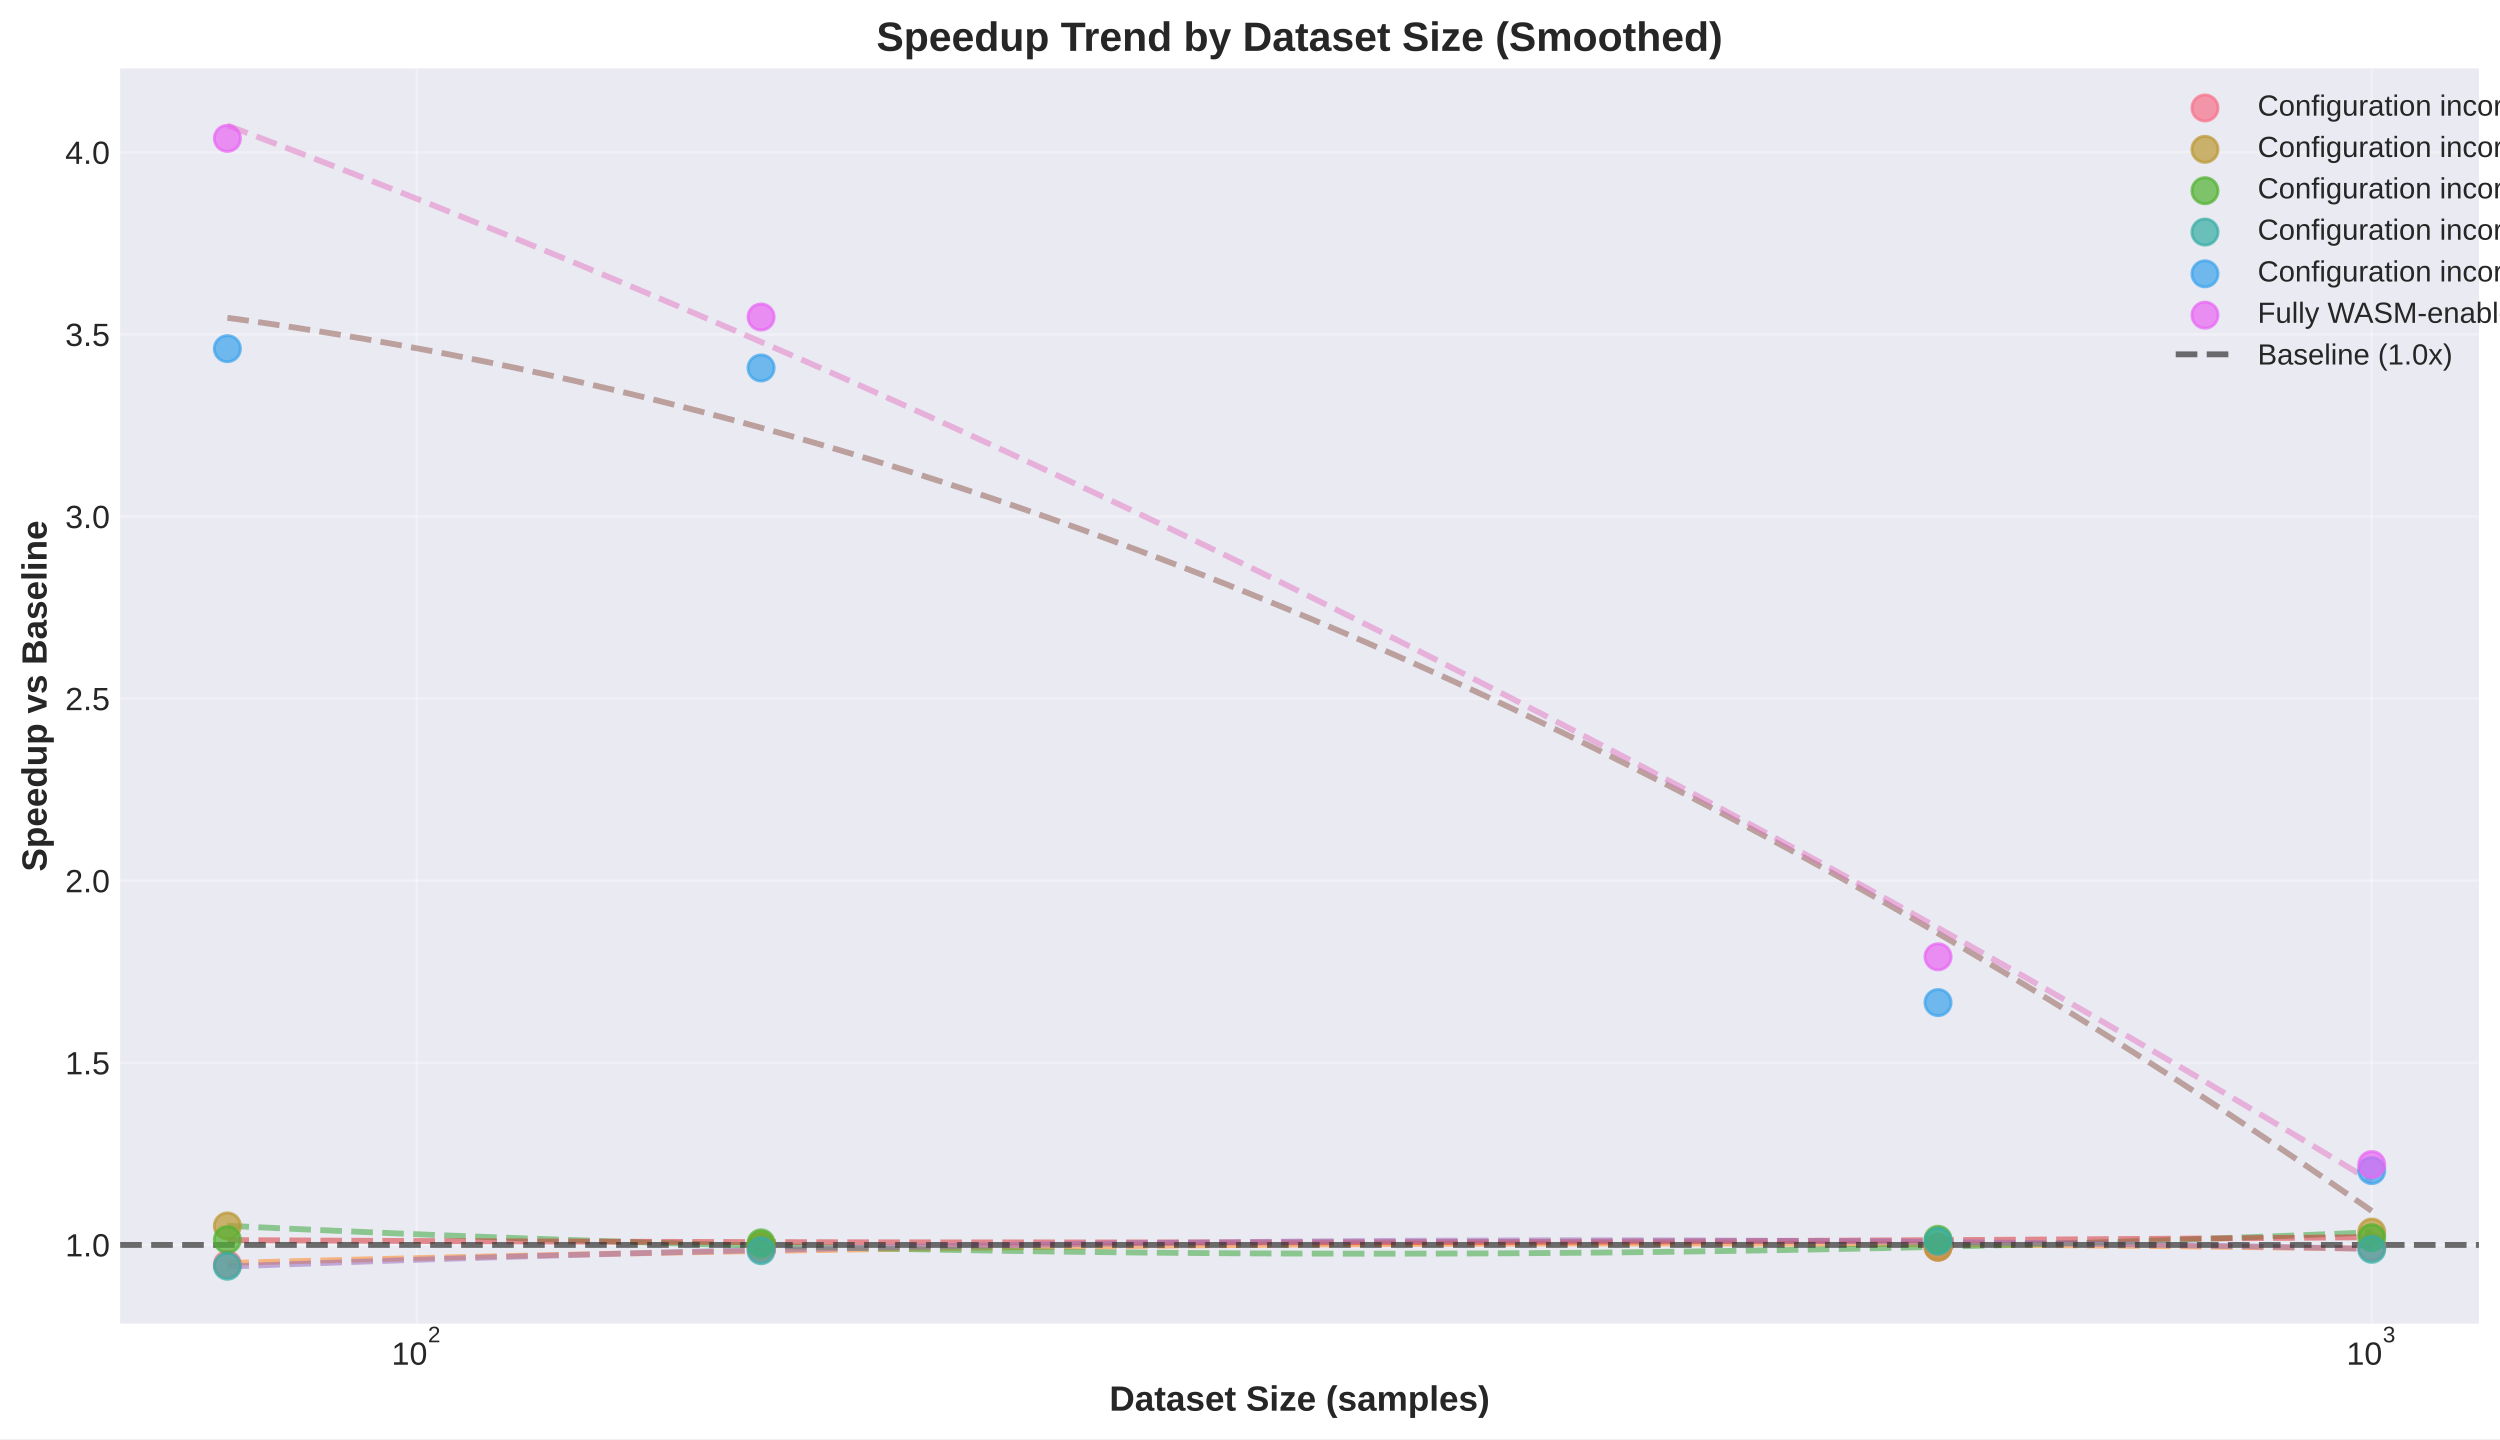
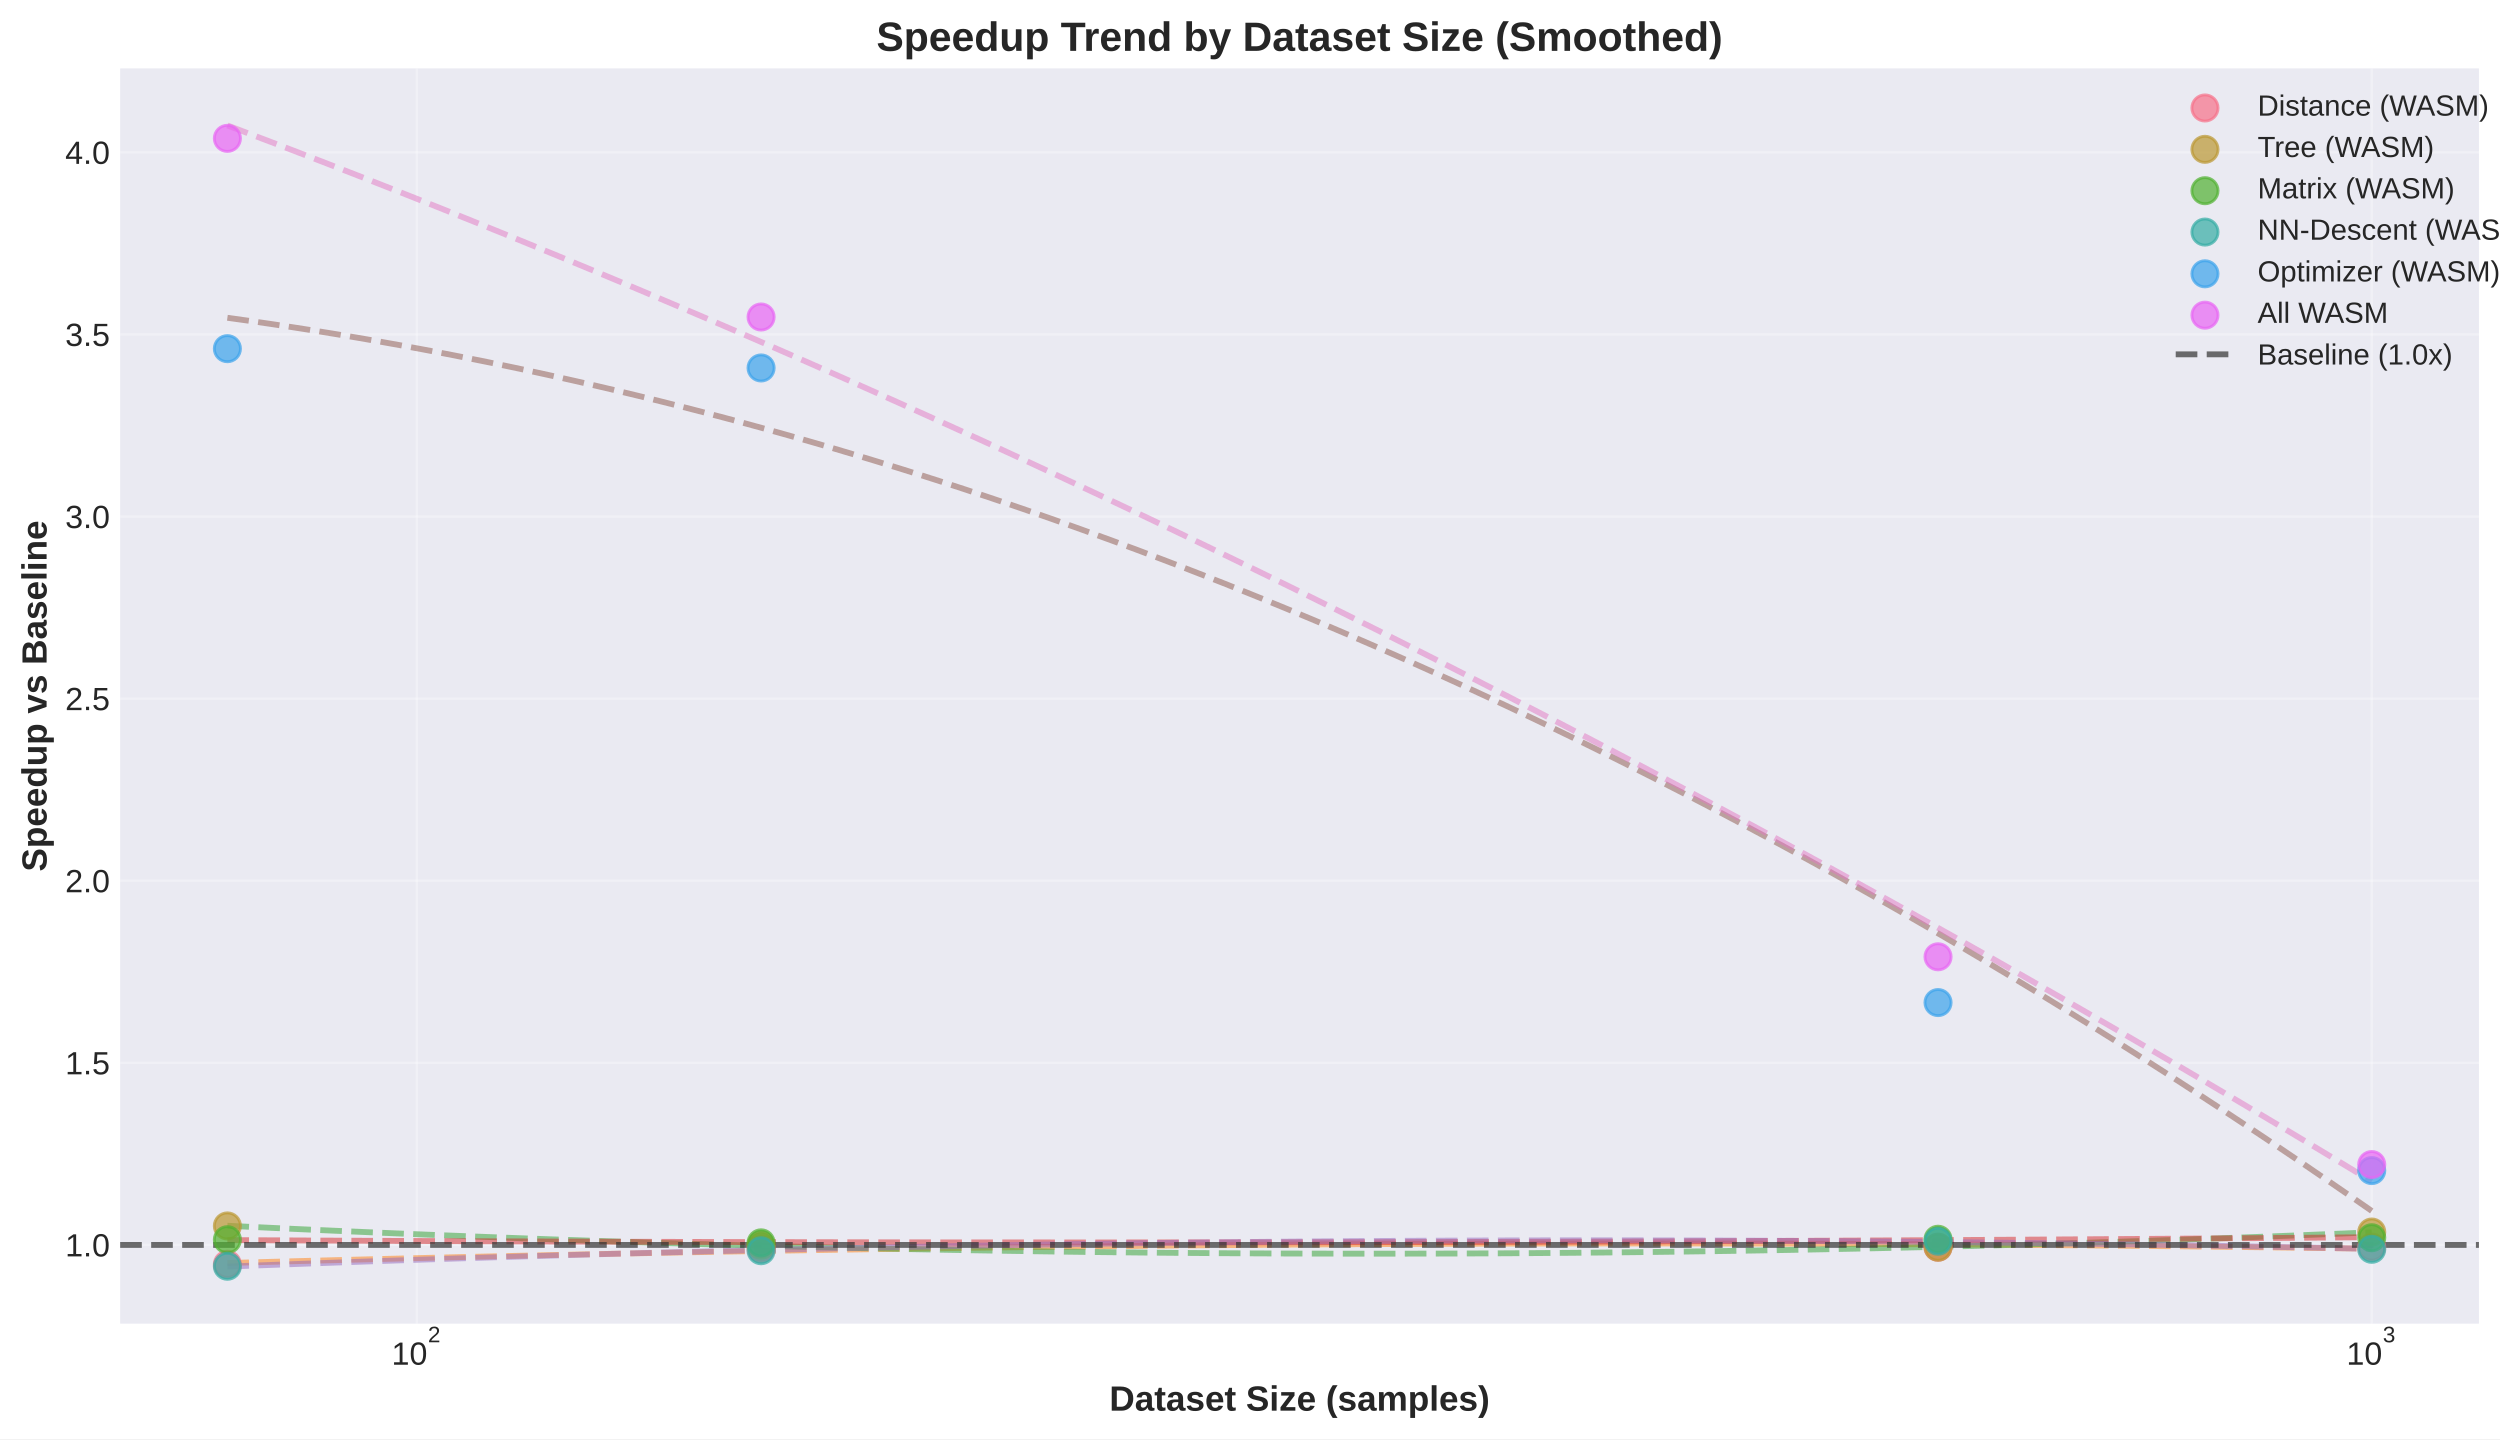
<svg xmlns="http://www.w3.org/2000/svg" xmlns:xlink="http://www.w3.org/1999/xlink" width="854.934pt" height="492.142pt" viewBox="0 0 854.934 492.142" version="1.1">
  <defs>
    <style type="text/css">*{stroke-linejoin: round; stroke-linecap: butt}</style>
  </defs>
  <g id="figure_1">
    <g id="patch_1">
      <path d="M 0 492.142  L 854.934 492.142  L 854.934 0  L 0 0  z " style="fill: #ffffff" />
    </g>
    <g id="axes_1">
      <g id="patch_2">
        <path d="M 41.094 452.651  L 847.734 452.651  L 847.734 23.392  L 41.094 23.392  z " style="fill: #eaeaf2" />
      </g>
      <g id="matplotlib.axis_1">
        <g id="xtick_1">
          <g id="line2d_1">
            <path d="M 142.546 452.651  L 142.546 23.392  " clip-path="url(#pfa7aecb891)" style="fill: none; stroke: #ffffff; stroke-opacity: 0.3; stroke-width: 0.8; stroke-linecap: round" />
          </g>
          <g id="line2d_2" />
          <g id="text_1">
            <g style="fill: #262626" transform="translate(133.9107 467.4943)">
              <text>
                <tspan x="0" y="-0.799" style="font-size: 11px; font-family: 'Arial'; fill: #262626">1</tspan>
                <tspan x="6.118" y="-0.799" style="font-size: 11px; font-family: 'Arial'; fill: #262626">0</tspan>
                <tspan x="12.427" y="-8.466" style="font-size: 7.7px; font-family: 'Arial'; fill: #262626">2</tspan>
              </text>
            </g>
          </g>
        </g>
        <g id="xtick_2">
          <g id="line2d_3">
            <path d="M 811.068 452.651  L 811.068 23.392  " clip-path="url(#pfa7aecb891)" style="fill: none; stroke: #ffffff; stroke-opacity: 0.3; stroke-width: 0.8; stroke-linecap: round" />
          </g>
          <g id="line2d_4" />
          <g id="text_2">
            <g style="fill: #262626" transform="translate(802.4333 467.4943)">
              <text>
                <tspan x="0" y="-0.799" style="font-size: 11px; font-family: 'Arial'; fill: #262626">1</tspan>
                <tspan x="6.118" y="-0.799" style="font-size: 11px; font-family: 'Arial'; fill: #262626">0</tspan>
                <tspan x="12.427" y="-8.466" style="font-size: 7.7px; font-family: 'Arial'; fill: #262626">3</tspan>
              </text>
            </g>
          </g>
        </g>
        <g id="xtick_3">
          <g id="line2d_5" />
        </g>
        <g id="xtick_4">
          <g id="line2d_6" />
        </g>
        <g id="xtick_5">
          <g id="line2d_7" />
        </g>
        <g id="xtick_6">
          <g id="line2d_8" />
        </g>
        <g id="xtick_7">
          <g id="line2d_9" />
        </g>
        <g id="xtick_8">
          <g id="line2d_10" />
        </g>
        <g id="xtick_9">
          <g id="line2d_11" />
        </g>
        <g id="xtick_10">
          <g id="line2d_12" />
        </g>
        <g id="xtick_11">
          <g id="line2d_13" />
        </g>
        <g id="xtick_12">
          <g id="line2d_14" />
        </g>
        <g id="text_3">
          <text style="font-weight: 700; font-size: 12px; font-family: 'Arial', 'Liberation Sans', 'DejaVu Sans', 'Bitstream Vera Sans', sans-serif; text-anchor: middle; fill: #262626" x="444.414" y="482.416" transform="rotate(-0 444.4137 482.4161)">Dataset Size (samples)</text>
        </g>
      </g>
      <g id="matplotlib.axis_2">
        <g id="ytick_1">
          <g id="line2d_15">
            <path d="M 41.094 425.727  L 847.734 425.727  " clip-path="url(#pfa7aecb891)" style="fill: none; stroke: #ffffff; stroke-opacity: 0.3; stroke-width: 0.8; stroke-linecap: round" />
          </g>
          <g id="line2d_16" />
          <g id="text_4">
            <text style="font-size: 11px; font-family: 'Arial', 'Liberation Sans', 'DejaVu Sans', 'Bitstream Vera Sans', sans-serif; text-anchor: end; fill: #262626" x="37.594" y="429.664" transform="rotate(-0 37.59375 429.6639)">1.0</text>
          </g>
        </g>
        <g id="ytick_2">
          <g id="line2d_17">
            <path d="M 41.094 363.457  L 847.734 363.457  " clip-path="url(#pfa7aecb891)" style="fill: none; stroke: #ffffff; stroke-opacity: 0.3; stroke-width: 0.8; stroke-linecap: round" />
          </g>
          <g id="line2d_18" />
          <g id="text_5">
            <text style="font-size: 11px; font-family: 'Arial', 'Liberation Sans', 'DejaVu Sans', 'Bitstream Vera Sans', sans-serif; text-anchor: end; fill: #262626" x="37.594" y="367.393" transform="rotate(-0 37.59375 367.3934)">1.5</text>
          </g>
        </g>
        <g id="ytick_3">
          <g id="line2d_19">
            <path d="M 41.094 301.186  L 847.734 301.186  " clip-path="url(#pfa7aecb891)" style="fill: none; stroke: #ffffff; stroke-opacity: 0.3; stroke-width: 0.8; stroke-linecap: round" />
          </g>
          <g id="line2d_20" />
          <g id="text_6">
            <text style="font-size: 11px; font-family: 'Arial', 'Liberation Sans', 'DejaVu Sans', 'Bitstream Vera Sans', sans-serif; text-anchor: end; fill: #262626" x="37.594" y="305.123" transform="rotate(-0 37.59375 305.1228)">2.0</text>
          </g>
        </g>
        <g id="ytick_4">
          <g id="line2d_21">
            <path d="M 41.094 238.915  L 847.734 238.915  " clip-path="url(#pfa7aecb891)" style="fill: none; stroke: #ffffff; stroke-opacity: 0.3; stroke-width: 0.8; stroke-linecap: round" />
          </g>
          <g id="line2d_22" />
          <g id="text_7">
            <text style="font-size: 11px; font-family: 'Arial', 'Liberation Sans', 'DejaVu Sans', 'Bitstream Vera Sans', sans-serif; text-anchor: end; fill: #262626" x="37.594" y="242.852" transform="rotate(-0 37.59375 242.8522)">2.5</text>
          </g>
        </g>
        <g id="ytick_5">
          <g id="line2d_23">
            <path d="M 41.094 176.645  L 847.734 176.645  " clip-path="url(#pfa7aecb891)" style="fill: none; stroke: #ffffff; stroke-opacity: 0.3; stroke-width: 0.8; stroke-linecap: round" />
          </g>
          <g id="line2d_24" />
          <g id="text_8">
            <text style="font-size: 11px; font-family: 'Arial', 'Liberation Sans', 'DejaVu Sans', 'Bitstream Vera Sans', sans-serif; text-anchor: end; fill: #262626" x="37.594" y="180.582" transform="rotate(-0 37.59375 180.5817)">3.0</text>
          </g>
        </g>
        <g id="ytick_6">
          <g id="line2d_25">
            <path d="M 41.094 114.374  L 847.734 114.374  " clip-path="url(#pfa7aecb891)" style="fill: none; stroke: #ffffff; stroke-opacity: 0.3; stroke-width: 0.8; stroke-linecap: round" />
          </g>
          <g id="line2d_26" />
          <g id="text_9">
            <text style="font-size: 11px; font-family: 'Arial', 'Liberation Sans', 'DejaVu Sans', 'Bitstream Vera Sans', sans-serif; text-anchor: end; fill: #262626" x="37.594" y="118.311" transform="rotate(-0 37.59375 118.3111)">3.5</text>
          </g>
        </g>
        <g id="ytick_7">
          <g id="line2d_27">
            <path d="M 41.094 52.104  L 847.734 52.104  " clip-path="url(#pfa7aecb891)" style="fill: none; stroke: #ffffff; stroke-opacity: 0.3; stroke-width: 0.8; stroke-linecap: round" />
          </g>
          <g id="line2d_28" />
          <g id="text_10">
            <text style="font-size: 11px; font-family: 'Arial', 'Liberation Sans', 'DejaVu Sans', 'Bitstream Vera Sans', sans-serif; text-anchor: end; fill: #262626" x="37.594" y="56.041" transform="rotate(-0 37.59375 56.04052)">4.0</text>
          </g>
        </g>
        <g id="text_11">
          <text style="font-weight: 700; font-size: 12px; font-family: 'Arial', 'Liberation Sans', 'DejaVu Sans', 'Bitstream Vera Sans', sans-serif; text-anchor: middle; fill: #262626" x="15.936" y="238.021" transform="rotate(-90 15.93562 238.021)">Speedup vs Baseline</text>
        </g>
      </g>
      <g id="line2d_29">
        <path d="M 77.759 431.92  L 85.166 431.716  L 92.574 431.516  L 99.981 431.318  L 107.388 431.124  L 114.795 430.932  L 122.202 430.744  L 129.609 430.559  L 137.017 430.378  L 144.424 430.199  L 151.831 430.023  L 159.238 429.851  L 166.645 429.682  L 174.052 429.516  L 181.459 429.353  L 188.867 429.193  L 196.274 429.037  L 203.681 428.883  L 211.088 428.733  L 218.495 428.586  L 225.902 428.442  L 233.31 428.301  L 240.717 428.164  L 248.124 428.029  L 255.531 427.898  L 262.938 427.77  L 270.345 427.645  L 277.753 427.523  L 285.16 427.404  L 292.567 427.288  L 299.974 427.176  L 307.381 427.067  L 314.788 426.961  L 322.196 426.858  L 329.603 426.758  L 337.01 426.661  L 344.417 426.568  L 351.824 426.477  L 359.231 426.39  L 366.639 426.306  L 374.046 426.225  L 381.453 426.148  L 388.86 426.073  L 396.267 426.002  L 403.674 425.933  L 411.082 425.868  L 418.489 425.806  L 425.896 425.747  L 433.303 425.692  L 440.71 425.639  L 448.117 425.59  L 455.524 425.544  L 462.932 425.501  L 470.339 425.461  L 477.746 425.424  L 485.153 425.391  L 492.56 425.36  L 499.967 425.333  L 507.375 425.309  L 514.782 425.288  L 522.189 425.27  L 529.596 425.255  L 537.003 425.244  L 544.41 425.235  L 551.818 425.23  L 559.225 425.228  L 566.632 425.229  L 574.039 425.234  L 581.446 425.241  L 588.853 425.252  L 596.261 425.265  L 603.668 425.282  L 611.075 425.302  L 618.482 425.325  L 625.889 425.352  L 633.296 425.381  L 640.704 425.414  L 648.111 425.45  L 655.518 425.489  L 662.925 425.531  L 670.332 425.576  L 677.739 425.625  L 685.147 425.676  L 692.554 425.731  L 699.961 425.789  L 707.368 425.85  L 714.775 425.914  L 722.182 425.981  L 729.59 426.052  L 736.997 426.125  L 744.404 426.202  L 751.811 426.282  L 759.218 426.365  L 766.625 426.451  L 774.032 426.541  L 781.44 426.633  L 788.847 426.729  L 796.254 426.828  L 803.661 426.93  L 811.068 427.035  " clip-path="url(#pfa7aecb891)" style="fill: none; stroke-dasharray: 7.4,3.2; stroke-dashoffset: 0; stroke: #ff7f0e; stroke-opacity: 0.5; stroke-width: 2" />
      </g>
      <g id="line2d_30">
        <path d="M 77.759 419.172  L 85.166 419.53  L 92.574 419.881  L 99.981 420.226  L 107.388 420.564  L 114.795 420.895  L 122.202 421.219  L 129.609 421.536  L 137.017 421.846  L 144.424 422.15  L 151.831 422.447  L 159.238 422.736  L 166.645 423.019  L 174.052 423.295  L 181.459 423.565  L 188.867 423.827  L 196.274 424.083  L 203.681 424.331  L 211.088 424.573  L 218.495 424.808  L 225.902 425.036  L 233.31 425.258  L 240.717 425.472  L 248.124 425.68  L 255.531 425.88  L 262.938 426.074  L 270.345 426.261  L 277.753 426.442  L 285.16 426.615  L 292.567 426.781  L 299.974 426.941  L 307.381 427.094  L 314.788 427.24  L 322.196 427.379  L 329.603 427.511  L 337.01 427.637  L 344.417 427.755  L 351.824 427.867  L 359.231 427.972  L 366.639 428.07  L 374.046 428.161  L 381.453 428.245  L 388.86 428.323  L 396.267 428.393  L 403.674 428.457  L 411.082 428.514  L 418.489 428.564  L 425.896 428.607  L 433.303 428.644  L 440.71 428.673  L 448.117 428.696  L 455.524 428.711  L 462.932 428.72  L 470.339 428.723  L 477.746 428.718  L 485.153 428.706  L 492.56 428.688  L 499.967 428.662  L 507.375 428.63  L 514.782 428.591  L 522.189 428.545  L 529.596 428.493  L 537.003 428.433  L 544.41 428.367  L 551.818 428.294  L 559.225 428.213  L 566.632 428.126  L 574.039 428.033  L 581.446 427.932  L 588.853 427.825  L 596.261 427.71  L 603.668 427.589  L 611.075 427.461  L 618.482 427.326  L 625.889 427.184  L 633.296 427.036  L 640.704 426.88  L 648.111 426.718  L 655.518 426.549  L 662.925 426.373  L 670.332 426.19  L 677.739 426  L 685.147 425.804  L 692.554 425.6  L 699.961 425.39  L 707.368 425.173  L 714.775 424.949  L 722.182 424.718  L 729.59 424.48  L 736.997 424.236  L 744.404 423.985  L 751.811 423.726  L 759.218 423.461  L 766.625 423.189  L 774.032 422.911  L 781.44 422.625  L 788.847 422.333  L 796.254 422.033  L 803.661 421.727  L 811.068 421.414  " clip-path="url(#pfa7aecb891)" style="fill: none; stroke-dasharray: 7.4,3.2; stroke-dashoffset: 0; stroke: #2ca02c; stroke-opacity: 0.5; stroke-width: 2" />
      </g>
      <g id="line2d_31">
        <path d="M 77.759 424.075  L 85.166 424.115  L 92.574 424.154  L 99.981 424.192  L 107.388 424.229  L 114.795 424.265  L 122.202 424.3  L 129.609 424.333  L 137.017 424.366  L 144.424 424.398  L 151.831 424.429  L 159.238 424.459  L 166.645 424.487  L 174.052 424.515  L 181.459 424.542  L 188.867 424.567  L 196.274 424.592  L 203.681 424.616  L 211.088 424.638  L 218.495 424.66  L 225.902 424.681  L 233.31 424.7  L 240.717 424.719  L 248.124 424.736  L 255.531 424.753  L 262.938 424.768  L 270.345 424.783  L 277.753 424.796  L 285.16 424.809  L 292.567 424.82  L 299.974 424.831  L 307.381 424.84  L 314.788 424.849  L 322.196 424.856  L 329.603 424.862  L 337.01 424.868  L 344.417 424.872  L 351.824 424.875  L 359.231 424.877  L 366.639 424.879  L 374.046 424.879  L 381.453 424.878  L 388.86 424.876  L 396.267 424.874  L 403.674 424.87  L 411.082 424.865  L 418.489 424.859  L 425.896 424.852  L 433.303 424.844  L 440.71 424.835  L 448.117 424.826  L 455.524 424.815  L 462.932 424.803  L 470.339 424.79  L 477.746 424.776  L 485.153 424.761  L 492.56 424.745  L 499.967 424.728  L 507.375 424.709  L 514.782 424.69  L 522.189 424.67  L 529.596 424.649  L 537.003 424.627  L 544.41 424.604  L 551.818 424.58  L 559.225 424.554  L 566.632 424.528  L 574.039 424.501  L 581.446 424.473  L 588.853 424.444  L 596.261 424.413  L 603.668 424.382  L 611.075 424.35  L 618.482 424.316  L 625.889 424.282  L 633.296 424.247  L 640.704 424.21  L 648.111 424.173  L 655.518 424.134  L 662.925 424.095  L 670.332 424.054  L 677.739 424.013  L 685.147 423.97  L 692.554 423.927  L 699.961 423.882  L 707.368 423.837  L 714.775 423.79  L 722.182 423.743  L 729.59 423.694  L 736.997 423.645  L 744.404 423.594  L 751.811 423.542  L 759.218 423.49  L 766.625 423.436  L 774.032 423.381  L 781.44 423.325  L 788.847 423.269  L 796.254 423.211  L 803.661 423.152  L 811.068 423.092  " clip-path="url(#pfa7aecb891)" style="fill: none; stroke-dasharray: 7.4,3.2; stroke-dashoffset: 0; stroke: #d62728; stroke-opacity: 0.5; stroke-width: 2" />
      </g>
      <g id="line2d_32">
        <path d="M 77.759 433.139  L 85.166 432.856  L 92.574 432.578  L 99.981 432.304  L 107.388 432.035  L 114.795 431.77  L 122.202 431.51  L 129.609 431.254  L 137.017 431.003  L 144.424 430.757  L 151.831 430.515  L 159.238 430.277  L 166.645 430.044  L 174.052 429.816  L 181.459 429.592  L 188.867 429.372  L 196.274 429.157  L 203.681 428.947  L 211.088 428.741  L 218.495 428.54  L 225.902 428.343  L 233.31 428.151  L 240.717 427.963  L 248.124 427.78  L 255.531 427.601  L 262.938 427.427  L 270.345 427.257  L 277.753 427.092  L 285.16 426.931  L 292.567 426.775  L 299.974 426.623  L 307.381 426.476  L 314.788 426.334  L 322.196 426.196  L 329.603 426.062  L 337.01 425.933  L 344.417 425.809  L 351.824 425.689  L 359.231 425.573  L 366.639 425.462  L 374.046 425.356  L 381.453 425.254  L 388.86 425.157  L 396.267 425.064  L 403.674 424.975  L 411.082 424.892  L 418.489 424.812  L 425.896 424.738  L 433.303 424.667  L 440.71 424.602  L 448.117 424.541  L 455.524 424.484  L 462.932 424.432  L 470.339 424.384  L 477.746 424.341  L 485.153 424.302  L 492.56 424.268  L 499.967 424.239  L 507.375 424.214  L 514.782 424.193  L 522.189 424.177  L 529.596 424.166  L 537.003 424.159  L 544.41 424.157  L 551.818 424.159  L 559.225 424.165  L 566.632 424.177  L 574.039 424.192  L 581.446 424.213  L 588.853 424.237  L 596.261 424.267  L 603.668 424.3  L 611.075 424.339  L 618.482 424.381  L 625.889 424.429  L 633.296 424.481  L 640.704 424.537  L 648.111 424.598  L 655.518 424.663  L 662.925 424.733  L 670.332 424.808  L 677.739 424.887  L 685.147 424.97  L 692.554 425.058  L 699.961 425.151  L 707.368 425.248  L 714.775 425.35  L 722.182 425.456  L 729.59 425.566  L 736.997 425.682  L 744.404 425.801  L 751.811 425.926  L 759.218 426.054  L 766.625 426.188  L 774.032 426.325  L 781.44 426.468  L 788.847 426.614  L 796.254 426.766  L 803.661 426.922  L 811.068 427.082  " clip-path="url(#pfa7aecb891)" style="fill: none; stroke-dasharray: 7.4,3.2; stroke-dashoffset: 0; stroke: #9467bd; stroke-opacity: 0.5; stroke-width: 2" />
      </g>
      <g id="line2d_33">
        <path d="M 77.759 108.674  L 85.166 109.704  L 92.574 110.776  L 99.981 111.89  L 107.388 113.046  L 114.795 114.244  L 122.202 115.484  L 129.609 116.766  L 137.017 118.089  L 144.424 119.455  L 151.831 120.862  L 159.238 122.312  L 166.645 123.803  L 174.052 125.337  L 181.459 126.912  L 188.867 128.529  L 196.274 130.189  L 203.681 131.89  L 211.088 133.633  L 218.495 135.418  L 225.902 137.245  L 233.31 139.114  L 240.717 141.025  L 248.124 142.977  L 255.531 144.972  L 262.938 147.009  L 270.345 149.087  L 277.753 151.208  L 285.16 153.37  L 292.567 155.575  L 299.974 157.821  L 307.381 160.11  L 314.788 162.44  L 322.196 164.812  L 329.603 167.226  L 337.01 169.682  L 344.417 172.18  L 351.824 174.72  L 359.231 177.302  L 366.639 179.926  L 374.046 182.592  L 381.453 185.3  L 388.86 188.049  L 396.267 190.841  L 403.674 193.674  L 411.082 196.55  L 418.489 199.467  L 425.896 202.427  L 433.303 205.428  L 440.71 208.471  L 448.117 211.557  L 455.524 214.684  L 462.932 217.853  L 470.339 221.064  L 477.746 224.317  L 485.153 227.612  L 492.56 230.949  L 499.967 234.328  L 507.375 237.748  L 514.782 241.211  L 522.189 244.716  L 529.596 248.262  L 537.003 251.851  L 544.41 255.481  L 551.818 259.154  L 559.225 262.868  L 566.632 266.624  L 574.039 270.422  L 581.446 274.263  L 588.853 278.145  L 596.261 282.069  L 603.668 286.035  L 611.075 290.043  L 618.482 294.093  L 625.889 298.184  L 633.296 302.318  L 640.704 306.494  L 648.111 310.712  L 655.518 314.971  L 662.925 319.273  L 670.332 323.616  L 677.739 328.002  L 685.147 332.429  L 692.554 336.898  L 699.961 341.409  L 707.368 345.963  L 714.775 350.558  L 722.182 355.195  L 729.59 359.874  L 736.997 364.595  L 744.404 369.358  L 751.811 374.162  L 759.218 379.009  L 766.625 383.898  L 774.032 388.829  L 781.44 393.801  L 788.847 398.816  L 796.254 403.872  L 803.661 408.971  L 811.068 414.111  " clip-path="url(#pfa7aecb891)" style="fill: none; stroke-dasharray: 7.4,3.2; stroke-dashoffset: 0; stroke: #8c564b; stroke-opacity: 0.5; stroke-width: 2" />
      </g>
      <g id="line2d_34">
        <path d="M 77.759 42.903  L 85.166 45.704  L 92.574 48.521  L 99.981 51.357  L 107.388 54.209  L 114.795 57.078  L 122.202 59.965  L 129.609 62.869  L 137.017 65.791  L 144.424 68.73  L 151.831 71.686  L 159.238 74.659  L 166.645 77.65  L 174.052 80.657  L 181.459 83.683  L 188.867 86.725  L 196.274 89.785  L 203.681 92.862  L 211.088 95.956  L 218.495 99.068  L 225.902 102.197  L 233.31 105.343  L 240.717 108.507  L 248.124 111.687  L 255.531 114.885  L 262.938 118.101  L 270.345 121.333  L 277.753 124.583  L 285.16 127.851  L 292.567 131.135  L 299.974 134.437  L 307.381 137.756  L 314.788 141.092  L 322.196 144.446  L 329.603 147.817  L 337.01 151.205  L 344.417 154.611  L 351.824 158.033  L 359.231 161.474  L 366.639 164.931  L 374.046 168.406  L 381.453 171.898  L 388.86 175.407  L 396.267 178.933  L 403.674 182.477  L 411.082 186.038  L 418.489 189.617  L 425.896 193.212  L 433.303 196.825  L 440.71 200.456  L 448.117 204.103  L 455.524 207.768  L 462.932 211.45  L 470.339 215.15  L 477.746 218.866  L 485.153 222.6  L 492.56 226.352  L 499.967 230.12  L 507.375 233.906  L 514.782 237.709  L 522.189 241.53  L 529.596 245.367  L 537.003 249.222  L 544.41 253.095  L 551.818 256.984  L 559.225 260.891  L 566.632 264.815  L 574.039 268.757  L 581.446 272.716  L 588.853 276.692  L 596.261 280.685  L 603.668 284.696  L 611.075 288.724  L 618.482 292.769  L 625.889 296.831  L 633.296 300.911  L 640.704 305.008  L 648.111 309.122  L 655.518 313.254  L 662.925 317.403  L 670.332 321.569  L 677.739 325.753  L 685.147 329.953  L 692.554 334.171  L 699.961 338.407  L 707.368 342.659  L 714.775 346.929  L 722.182 351.217  L 729.59 355.521  L 736.997 359.843  L 744.404 364.182  L 751.811 368.538  L 759.218 372.912  L 766.625 377.303  L 774.032 381.711  L 781.44 386.137  L 788.847 390.58  L 796.254 395.04  L 803.661 399.517  L 811.068 404.012  " clip-path="url(#pfa7aecb891)" style="fill: none; stroke-dasharray: 7.4,3.2; stroke-dashoffset: 0; stroke: #e377c2; stroke-opacity: 0.5; stroke-width: 2" />
      </g>
      <g id="line2d_35">
        <path d="M 41.094 425.727  L 847.734 425.727  " clip-path="url(#pfa7aecb891)" style="fill: none; stroke-dasharray: 7.4,3.2; stroke-dashoffset: 0; stroke: #333333; stroke-opacity: 0.7; stroke-width: 2" />
      </g>
      <g id="patch_3">
        <path d="M 41.094 452.651  L 41.094 23.392  " style="fill: none" />
      </g>
      <g id="patch_4">
        <path d="M 847.734 452.651  L 847.734 23.392  " style="fill: none" />
      </g>
      <g id="patch_5">
        <path d="M 41.094 452.651  L 847.734 452.651  " style="fill: none" />
      </g>
      <g id="patch_6">
        <path d="M 41.094 23.392  L 847.734 23.392  " style="fill: none" />
      </g>
      <g id="PathCollection_1">
        <defs>
          <path id="m62a80115eb" d="M 0 4.472  C 1.186 4.472 2.324 4.001 3.162 3.162  C 4.001 2.324 4.472 1.186 4.472 0  C 4.472 -1.186 4.001 -2.324 3.162 -3.162  C 2.324 -4.001 1.186 -4.472 0 -4.472  C -1.186 -4.472 -2.324 -4.001 -3.162 -3.162  C -4.001 -2.324 -4.472 -1.186 -4.472 0  C -4.472 1.186 -4.001 2.324 -3.162 3.162  C -2.324 4.001 -1.186 4.472 0 4.472  z " style="stroke: #f77189; stroke-opacity: 0.7" />
        </defs>
        <g clip-path="url(#pfa7aecb891)">
          <use xlink:href="#m62a80115eb" x="77.759" y="432.358" style="fill: #f77189; fill-opacity: 0.7; stroke: #f77189; stroke-opacity: 0.7" />
          <use xlink:href="#m62a80115eb" x="260.267" y="426.968" style="fill: #f77189; fill-opacity: 0.7; stroke: #f77189; stroke-opacity: 0.7" />
          <use xlink:href="#m62a80115eb" x="662.757" y="426.512" style="fill: #f77189; fill-opacity: 0.7; stroke: #f77189; stroke-opacity: 0.7" />
          <use xlink:href="#m62a80115eb" x="811.068" y="426.463" style="fill: #f77189; fill-opacity: 0.7; stroke: #f77189; stroke-opacity: 0.7" />
        </g>
      </g>
      <g id="PathCollection_2">
        <defs>
          <path id="md13a2606c4" d="M 0 4.472  C 1.186 4.472 2.324 4.001 3.162 3.162  C 4.001 2.324 4.472 1.186 4.472 0  C 4.472 -1.186 4.001 -2.324 3.162 -3.162  C 2.324 -4.001 1.186 -4.472 0 -4.472  C -1.186 -4.472 -2.324 -4.001 -3.162 -3.162  C -4.001 -2.324 -4.472 -1.186 -4.472 0  C -4.472 1.186 -4.001 2.324 -3.162 3.162  C -2.324 4.001 -1.186 4.472 0 4.472  z " style="stroke: #bb9832; stroke-opacity: 0.7" />
        </defs>
        <g clip-path="url(#pfa7aecb891)">
          <use xlink:href="#md13a2606c4" x="77.759" y="419.24" style="fill: #bb9832; fill-opacity: 0.7; stroke: #bb9832; stroke-opacity: 0.7" />
          <use xlink:href="#md13a2606c4" x="260.267" y="425.873" style="fill: #bb9832; fill-opacity: 0.7; stroke: #bb9832; stroke-opacity: 0.7" />
          <use xlink:href="#md13a2606c4" x="662.757" y="426.53" style="fill: #bb9832; fill-opacity: 0.7; stroke: #bb9832; stroke-opacity: 0.7" />
          <use xlink:href="#md13a2606c4" x="811.068" y="421.325" style="fill: #bb9832; fill-opacity: 0.7; stroke: #bb9832; stroke-opacity: 0.7" />
        </g>
      </g>
      <g id="PathCollection_3">
        <defs>
          <path id="mfd48dda9ba" d="M 0 4.472  C 1.186 4.472 2.324 4.001 3.162 3.162  C 4.001 2.324 4.472 1.186 4.472 0  C 4.472 -1.186 4.001 -2.324 3.162 -3.162  C 2.324 -4.001 1.186 -4.472 0 -4.472  C -1.186 -4.472 -2.324 -4.001 -3.162 -3.162  C -4.001 -2.324 -4.472 -1.186 -4.472 0  C -4.472 1.186 -4.001 2.324 -3.162 3.162  C -2.324 4.001 -1.186 4.472 0 4.472  z " style="stroke: #50b131; stroke-opacity: 0.7" />
        </defs>
        <g clip-path="url(#pfa7aecb891)">
          <use xlink:href="#mfd48dda9ba" x="77.759" y="423.94" style="fill: #50b131; fill-opacity: 0.7; stroke: #50b131; stroke-opacity: 0.7" />
          <use xlink:href="#mfd48dda9ba" x="260.267" y="425.024" style="fill: #50b131; fill-opacity: 0.7; stroke: #50b131; stroke-opacity: 0.7" />
          <use xlink:href="#mfd48dda9ba" x="662.757" y="423.794" style="fill: #50b131; fill-opacity: 0.7; stroke: #50b131; stroke-opacity: 0.7" />
          <use xlink:href="#mfd48dda9ba" x="811.068" y="423.268" style="fill: #50b131; fill-opacity: 0.7; stroke: #50b131; stroke-opacity: 0.7" />
        </g>
      </g>
      <g id="PathCollection_4">
        <defs>
          <path id="m17cbea5996" d="M 0 4.472  C 1.186 4.472 2.324 4.001 3.162 3.162  C 4.001 2.324 4.472 1.186 4.472 0  C 4.472 -1.186 4.001 -2.324 3.162 -3.162  C 2.324 -4.001 1.186 -4.472 0 -4.472  C -1.186 -4.472 -2.324 -4.001 -3.162 -3.162  C -4.001 -2.324 -4.472 -1.186 -4.472 0  C -4.472 1.186 -4.001 2.324 -3.162 3.162  C -2.324 4.001 -1.186 4.472 0 4.472  z " style="stroke: #36ada4; stroke-opacity: 0.7" />
        </defs>
        <g clip-path="url(#pfa7aecb891)">
          <use xlink:href="#m17cbea5996" x="77.759" y="433.022" style="fill: #36ada4; fill-opacity: 0.7; stroke: #36ada4; stroke-opacity: 0.7" />
          <use xlink:href="#m17cbea5996" x="260.267" y="427.714" style="fill: #36ada4; fill-opacity: 0.7; stroke: #36ada4; stroke-opacity: 0.7" />
          <use xlink:href="#m17cbea5996" x="662.757" y="424.471" style="fill: #36ada4; fill-opacity: 0.7; stroke: #36ada4; stroke-opacity: 0.7" />
          <use xlink:href="#m17cbea5996" x="811.068" y="427.234" style="fill: #36ada4; fill-opacity: 0.7; stroke: #36ada4; stroke-opacity: 0.7" />
        </g>
      </g>
      <g id="PathCollection_5">
        <defs>
          <path id="mae3e02fdce" d="M 0 4.472  C 1.186 4.472 2.324 4.001 3.162 3.162  C 4.001 2.324 4.472 1.186 4.472 0  C 4.472 -1.186 4.001 -2.324 3.162 -3.162  C 2.324 -4.001 1.186 -4.472 0 -4.472  C -1.186 -4.472 -2.324 -4.001 -3.162 -3.162  C -4.001 -2.324 -4.472 -1.186 -4.472 0  C -4.472 1.186 -4.001 2.324 -3.162 3.162  C -2.324 4.001 -1.186 4.472 0 4.472  z " style="stroke: #3ba3ec; stroke-opacity: 0.7" />
        </defs>
        <g clip-path="url(#pfa7aecb891)">
          <use xlink:href="#mae3e02fdce" x="77.759" y="119.235" style="fill: #3ba3ec; fill-opacity: 0.7; stroke: #3ba3ec; stroke-opacity: 0.7" />
          <use xlink:href="#mae3e02fdce" x="260.267" y="125.833" style="fill: #3ba3ec; fill-opacity: 0.7; stroke: #3ba3ec; stroke-opacity: 0.7" />
          <use xlink:href="#mae3e02fdce" x="662.757" y="342.853" style="fill: #3ba3ec; fill-opacity: 0.7; stroke: #3ba3ec; stroke-opacity: 0.7" />
          <use xlink:href="#mae3e02fdce" x="811.068" y="400.308" style="fill: #3ba3ec; fill-opacity: 0.7; stroke: #3ba3ec; stroke-opacity: 0.7" />
        </g>
      </g>
      <g id="PathCollection_6">
        <defs>
          <path id="me116182e4f" d="M 0 4.472  C 1.186 4.472 2.324 4.001 3.162 3.162  C 4.001 2.324 4.472 1.186 4.472 0  C 4.472 -1.186 4.001 -2.324 3.162 -3.162  C 2.324 -4.001 1.186 -4.472 0 -4.472  C -1.186 -4.472 -2.324 -4.001 -3.162 -3.162  C -4.001 -2.324 -4.472 -1.186 -4.472 0  C -4.472 1.186 -4.001 2.324 -3.162 3.162  C -2.324 4.001 -1.186 4.472 0 4.472  z " style="stroke: #e866f4; stroke-opacity: 0.7" />
        </defs>
        <g clip-path="url(#pfa7aecb891)">
          <use xlink:href="#me116182e4f" x="77.759" y="47.314" style="fill: #e866f4; fill-opacity: 0.7; stroke: #e866f4; stroke-opacity: 0.7" />
          <use xlink:href="#me116182e4f" x="260.267" y="108.405" style="fill: #e866f4; fill-opacity: 0.7; stroke: #e866f4; stroke-opacity: 0.7" />
          <use xlink:href="#me116182e4f" x="662.757" y="327.197" style="fill: #e866f4; fill-opacity: 0.7; stroke: #e866f4; stroke-opacity: 0.7" />
          <use xlink:href="#me116182e4f" x="811.068" y="398.248" style="fill: #e866f4; fill-opacity: 0.7; stroke: #e866f4; stroke-opacity: 0.7" />
        </g>
      </g>
      <g id="text_12">
        <text style="font-weight: 700; font-size: 14px; font-family: 'Arial', 'Liberation Sans', 'DejaVu Sans', 'Bitstream Vera Sans', sans-serif; text-anchor: middle; fill: #262626" x="444.414" y="17.392" transform="rotate(-0 444.4137 17.39156)">Speedup Trend by Dataset Size (Smoothed)</text>
      </g>
      <g id="legend_1">
        <g id="PathCollection_7">
          <g>
            <use xlink:href="#m62a80115eb" x="754.038" y="36.924" style="fill: #f77189; fill-opacity: 0.7; stroke: #f77189; stroke-opacity: 0.7" />
          </g>
        </g>
        <g id="text_13">
-           <text style="font-size: 10px; font-family: 'Arial', 'Liberation Sans', 'DejaVu Sans', 'Bitstream Vera Sans', sans-serif; text-anchor: start; fill: #262626" x="772.038" y="39.549" transform="rotate(-0 772.0384 39.54937)">Configuration incorporating Distance</text>
+           <text style="font-size: 10px; font-family: 'Arial', 'Liberation Sans', 'DejaVu Sans', 'Bitstream Vera Sans', sans-serif; text-anchor: start; fill: #262626" x="772.038" y="39.549" transform="rotate(-0 772.0384 39.54937)">Distance (WASM)</text>
        </g>
        <g id="PathCollection_8">
          <g>
            <use xlink:href="#md13a2606c4" x="754.038" y="51.07" style="fill: #bb9832; fill-opacity: 0.7; stroke: #bb9832; stroke-opacity: 0.7" />
          </g>
        </g>
        <g id="text_14">
-           <text style="font-size: 10px; font-family: 'Arial', 'Liberation Sans', 'DejaVu Sans', 'Bitstream Vera Sans', sans-serif; text-anchor: start; fill: #262626" x="772.038" y="53.695" transform="rotate(-0 772.0384 53.69469)">Configuration incorporating Tree</text>
+           <text style="font-size: 10px; font-family: 'Arial', 'Liberation Sans', 'DejaVu Sans', 'Bitstream Vera Sans', sans-serif; text-anchor: start; fill: #262626" x="772.038" y="53.695" transform="rotate(-0 772.0384 53.69469)">Tree (WASM)</text>
        </g>
        <g id="PathCollection_9">
          <g>
            <use xlink:href="#mfd48dda9ba" x="754.038" y="65.215" style="fill: #50b131; fill-opacity: 0.7; stroke: #50b131; stroke-opacity: 0.7" />
          </g>
        </g>
        <g id="text_15">
-           <text style="font-size: 10px; font-family: 'Arial', 'Liberation Sans', 'DejaVu Sans', 'Bitstream Vera Sans', sans-serif; text-anchor: start; fill: #262626" x="772.038" y="67.84" transform="rotate(-0 772.0384 67.84)">Configuration incorporating Matrix</text>
+           <text style="font-size: 10px; font-family: 'Arial', 'Liberation Sans', 'DejaVu Sans', 'Bitstream Vera Sans', sans-serif; text-anchor: start; fill: #262626" x="772.038" y="67.84" transform="rotate(-0 772.0384 67.84)">Matrix (WASM)</text>
        </g>
        <g id="PathCollection_10">
          <g>
            <use xlink:href="#m17cbea5996" x="754.038" y="79.36" style="fill: #36ada4; fill-opacity: 0.7; stroke: #36ada4; stroke-opacity: 0.7" />
          </g>
        </g>
        <g id="text_16">
-           <text style="font-size: 10px; font-family: 'Arial', 'Liberation Sans', 'DejaVu Sans', 'Bitstream Vera Sans', sans-serif; text-anchor: start; fill: #262626" x="772.038" y="81.985" transform="rotate(-0 772.0384 81.98531)">Configuration incorporating NN Descent</text>
+           <text style="font-size: 10px; font-family: 'Arial', 'Liberation Sans', 'DejaVu Sans', 'Bitstream Vera Sans', sans-serif; text-anchor: start; fill: #262626" x="772.038" y="81.985" transform="rotate(-0 772.0384 81.98531)">NN-Descent (WASM)</text>
        </g>
        <g id="PathCollection_11">
          <g>
            <use xlink:href="#mae3e02fdce" x="754.038" y="93.634" style="fill: #3ba3ec; fill-opacity: 0.7; stroke: #3ba3ec; stroke-opacity: 0.7" />
          </g>
        </g>
        <g id="text_17">
-           <text style="font-size: 10px; font-family: 'Arial', 'Liberation Sans', 'DejaVu Sans', 'Bitstream Vera Sans', sans-serif; text-anchor: start; fill: #262626" x="772.038" y="96.259" transform="rotate(-0 772.0384 96.25875)">Configuration incorporating Optimizer</text>
+           <text style="font-size: 10px; font-family: 'Arial', 'Liberation Sans', 'DejaVu Sans', 'Bitstream Vera Sans', sans-serif; text-anchor: start; fill: #262626" x="772.038" y="96.259" transform="rotate(-0 772.0384 96.25875)">Optimizer (WASM)</text>
        </g>
        <g id="PathCollection_12">
          <g>
            <use xlink:href="#me116182e4f" x="754.038" y="107.779" style="fill: #e866f4; fill-opacity: 0.7; stroke: #e866f4; stroke-opacity: 0.7" />
          </g>
        </g>
        <g id="text_18">
-           <text style="font-size: 10px; font-family: 'Arial', 'Liberation Sans', 'DejaVu Sans', 'Bitstream Vera Sans', sans-serif; text-anchor: start; fill: #262626" x="772.038" y="110.404" transform="rotate(-0 772.0384 110.4041)">Fully WASM-enabled configuration</text>
+           <text style="font-size: 10px; font-family: 'Arial', 'Liberation Sans', 'DejaVu Sans', 'Bitstream Vera Sans', sans-serif; text-anchor: start; fill: #262626" x="772.038" y="110.404" transform="rotate(-0 772.0384 110.4041)">All WASM</text>
        </g>
        <g id="line2d_36">
          <path d="M 744.038 121.171  L 754.038 121.171  L 764.038 121.171  " style="fill: none; stroke-dasharray: 7.4,3.2; stroke-dashoffset: 0; stroke: #333333; stroke-opacity: 0.7; stroke-width: 2" />
        </g>
        <g id="text_19">
          <text style="font-size: 10px; font-family: 'Arial', 'Liberation Sans', 'DejaVu Sans', 'Bitstream Vera Sans', sans-serif; text-anchor: start; fill: #262626" x="772.038" y="124.671" transform="rotate(-0 772.0384 124.6713)">Baseline (1.0x)</text>
        </g>
      </g>
    </g>
  </g>
  <defs>
    <clipPath id="pfa7aecb891">
      <rect x="41.094" y="23.392" width="806.64" height="429.259" />
    </clipPath>
  </defs>
</svg>
